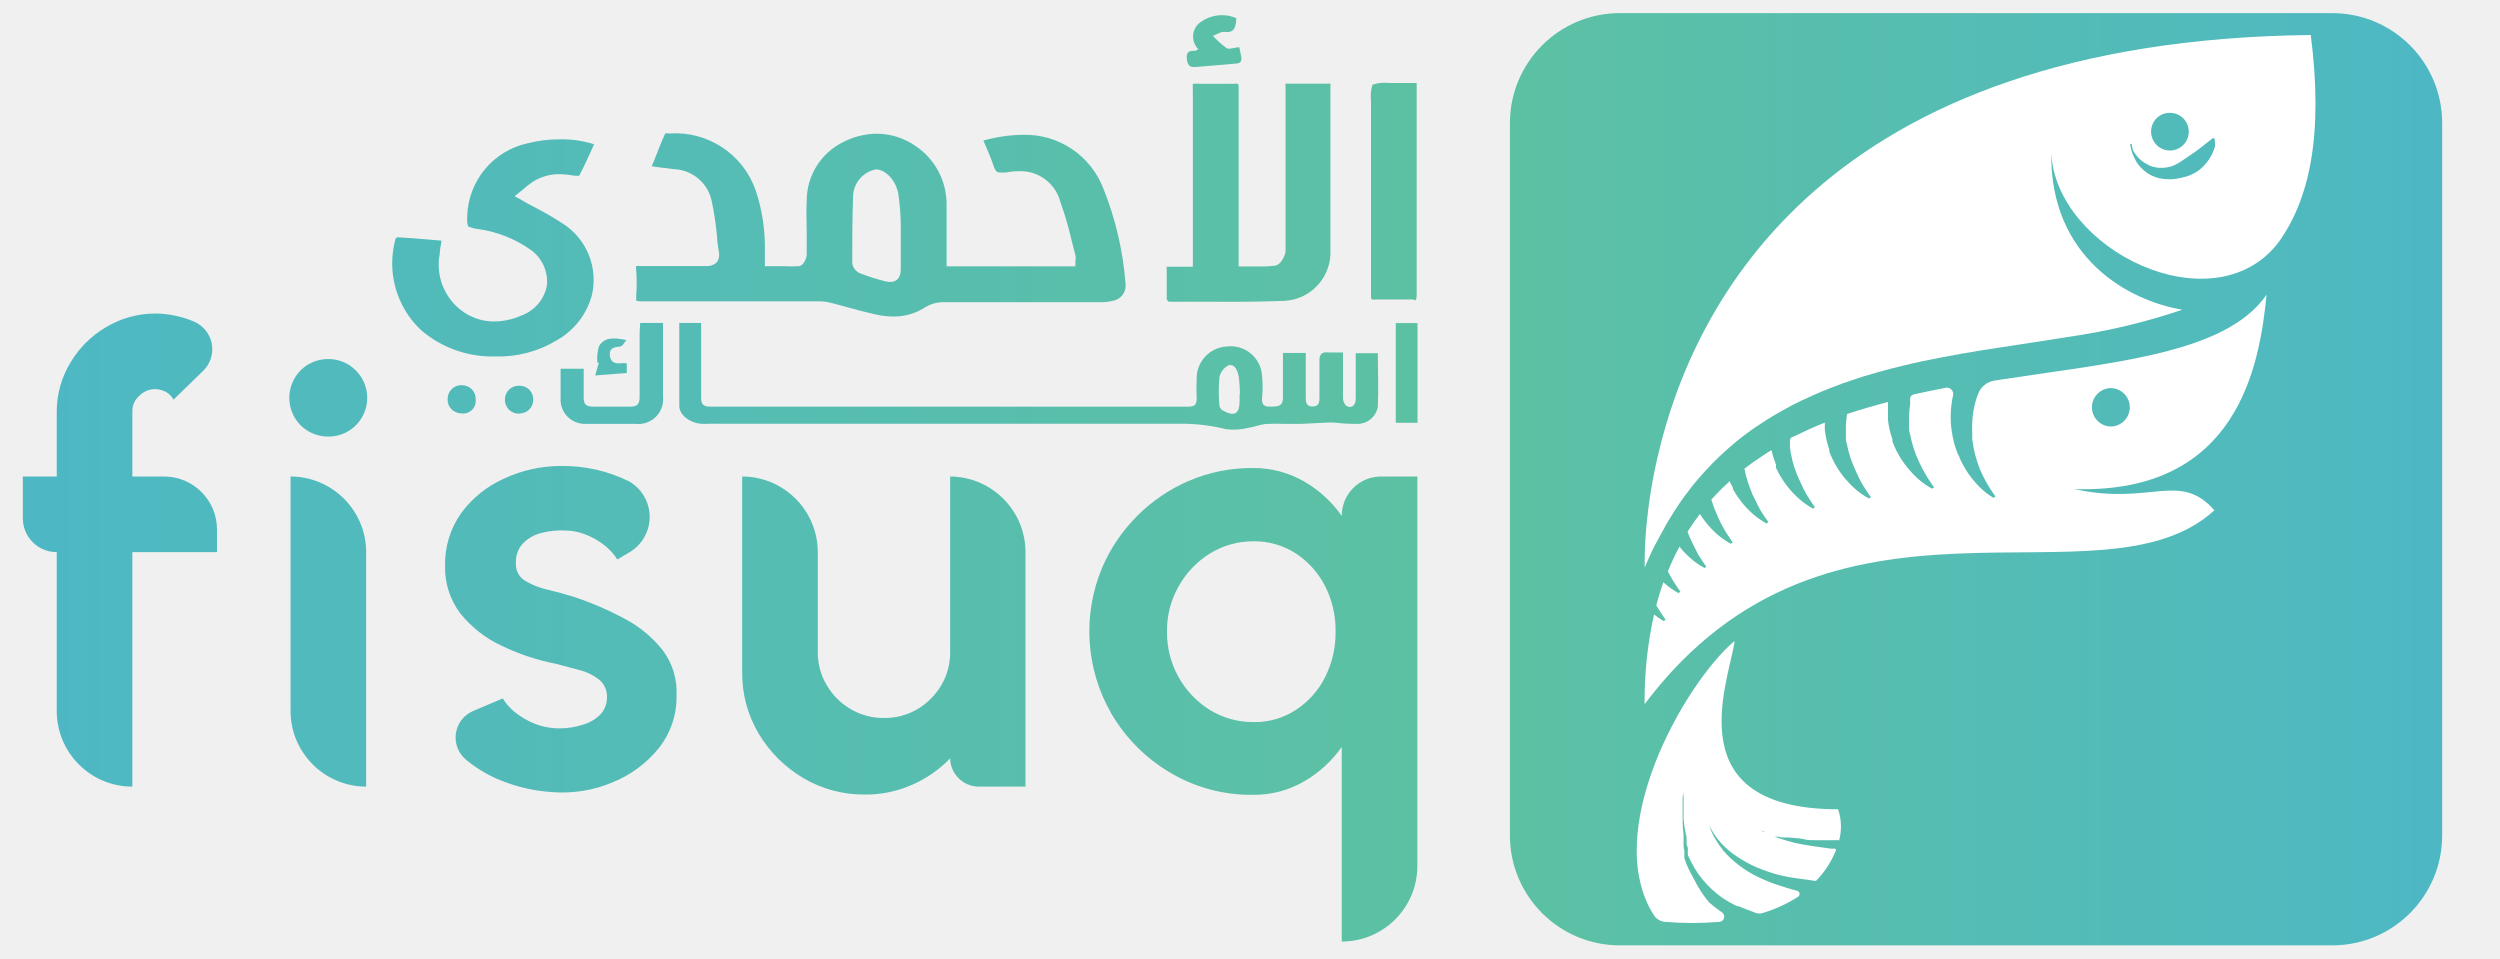
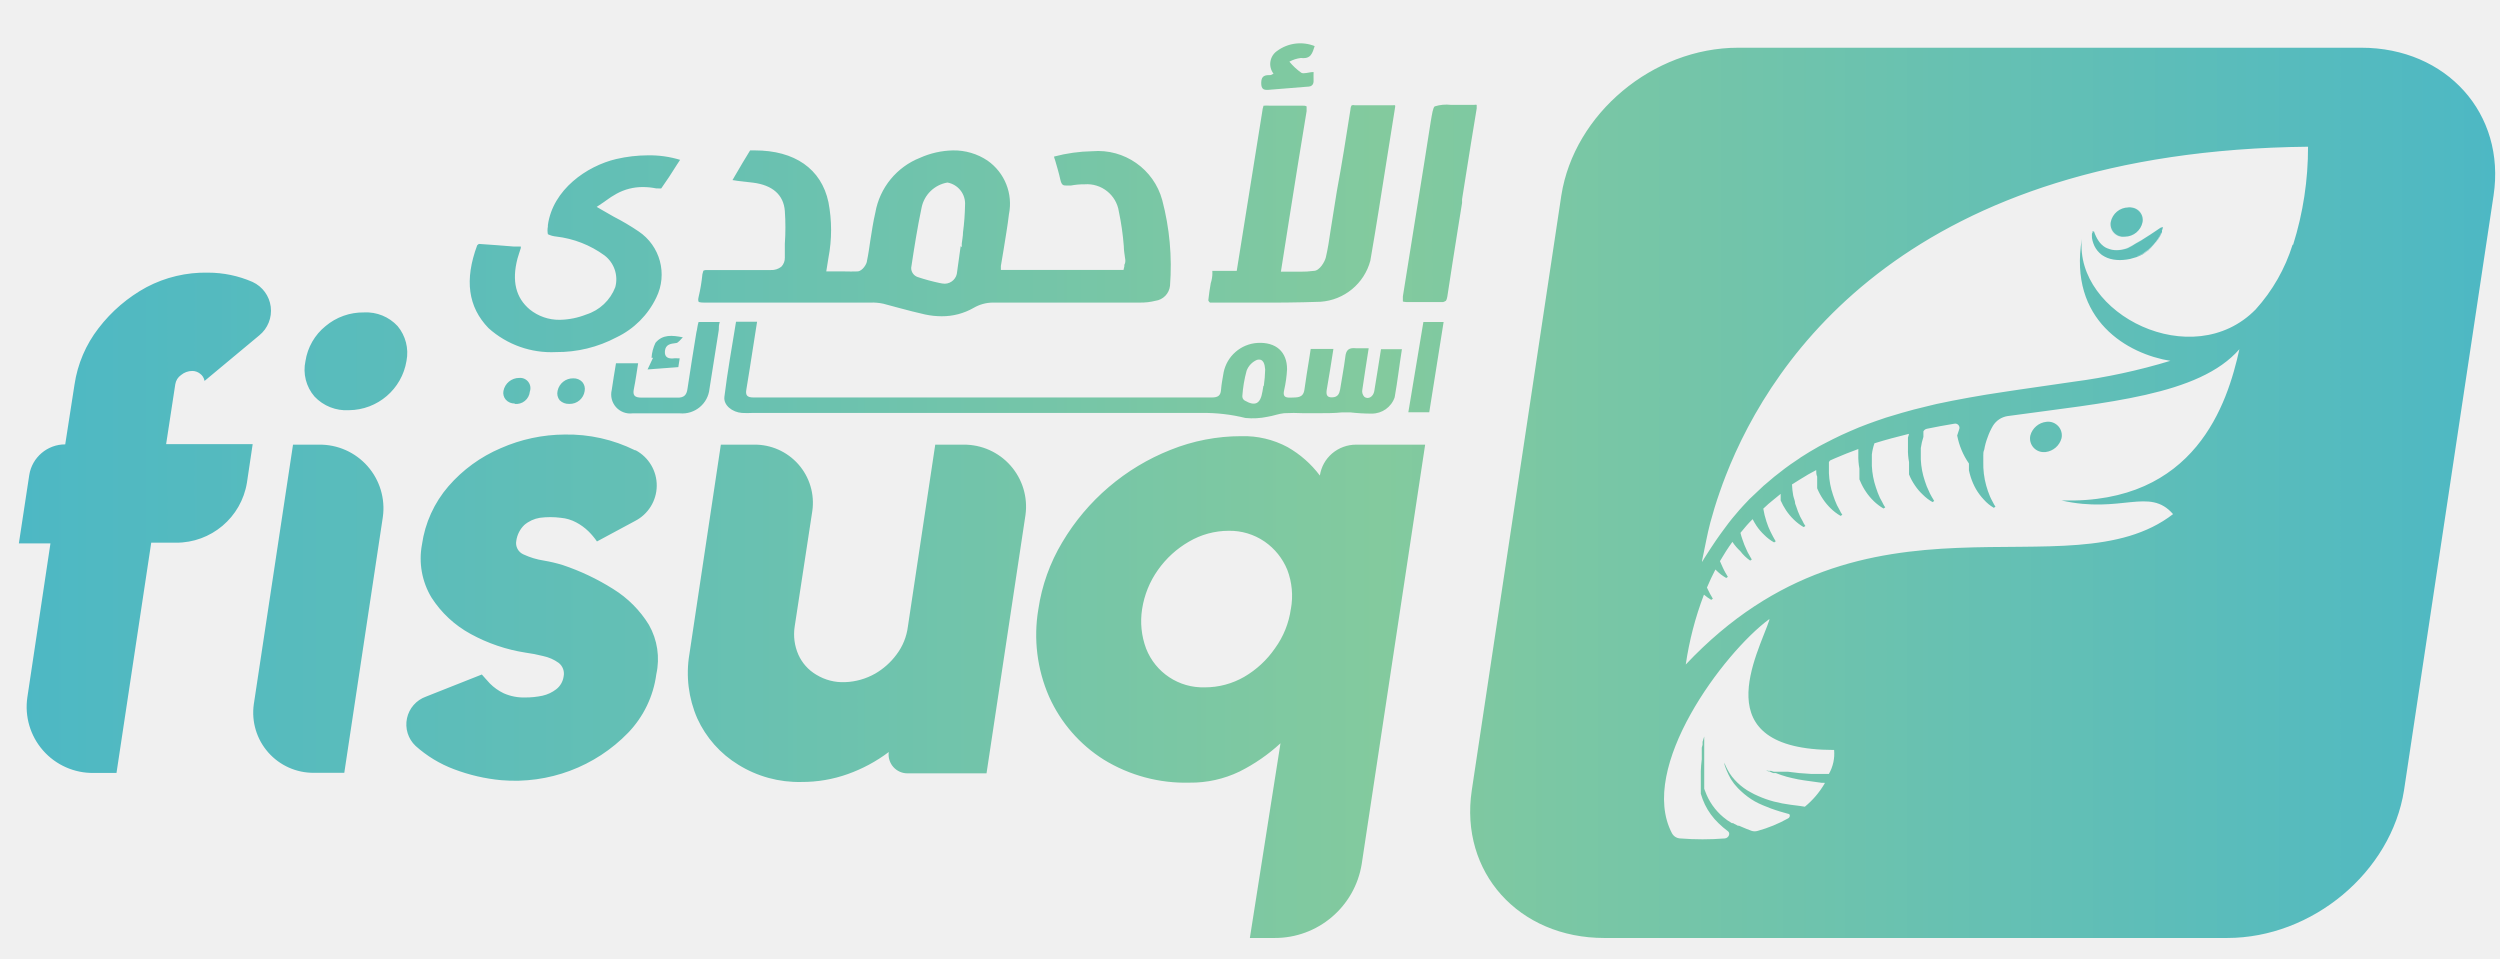
<svg xmlns="http://www.w3.org/2000/svg" id="Layer_1" data-name="Layer 1" viewBox="0 0 182.84 70.07">
  <defs>
-     <linearGradient id="linear-gradient" x1="1.67" y1="35.02" x2="103.67" y2="35.02" gradientUnits="userSpaceOnUse">
+     <linearGradient id="linear-gradient" x1="1.38" y1="35.9" x2="182.49" y2="35.9" gradientUnits="userSpaceOnUse">
      <stop offset="0" stop-color="#4db8c4" />
-       <stop offset="1" stop-color="#5cc1a3" />
-     </linearGradient>
-     <linearGradient id="linear-gradient-2" x1="110.42" y1="35.05" x2="178.61" y2="35.05" gradientTransform="translate(109.46 179.57) rotate(-90)" gradientUnits="userSpaceOnUse">
-       <stop offset="0" stop-color="#5cc1a3" />
+       <stop offset="0.24" stop-color="#63bfb5" />
+       <stop offset="0.55" stop-color="#83ca9e" />
      <stop offset="1" stop-color="#4db8c4" />
    </linearGradient>
  </defs>
-   <path d="M9.68,30.09v4.76H12a3.87,3.87,0,0,1,3.87,3.87v1.66H9.68V57.53h0A5.53,5.53,0,0,1,4.15,52V40.38h0a2.47,2.47,0,0,1-2.48-2.47V34.85H4.15V30.09a6.87,6.87,0,0,1,1-3.57,7.33,7.33,0,0,1,2.6-2.59,7,7,0,0,1,3.6-1,7.38,7.38,0,0,1,2.84.59h0a2.2,2.2,0,0,1,.68,3.59l-2.18,2.12a1.41,1.41,0,0,0-.58-.58,1.74,1.74,0,0,0-.76-.19,1.59,1.59,0,0,0-1.14.47A1.47,1.47,0,0,0,9.68,30.09Zm14.38,1.84A2.86,2.86,0,0,1,22,31.12a2.86,2.86,0,0,1,0-4.05,2.83,2.83,0,0,1,2-.81,2.79,2.79,0,0,1,2,.81,2.83,2.83,0,0,1-2,4.86Zm-2.81,2.92h0a5.54,5.54,0,0,1,5.53,5.53V57.53h0A5.54,5.54,0,0,1,21.25,52ZM40.37,57.93A12,12,0,0,1,37,57.22a9.65,9.65,0,0,1-2.91-1.65l0,0A2.11,2.11,0,0,1,34.6,52l2.17-.92a4,4,0,0,0,.88,1,5.6,5.6,0,0,0,1.46.85,4.94,4.94,0,0,0,1.87.34A5.58,5.58,0,0,0,42.63,53a2.91,2.91,0,0,0,1.27-.74A1.78,1.78,0,0,0,44.39,51a1.59,1.59,0,0,0-.58-1.3,3.85,3.85,0,0,0-1.45-.7l-1.69-.45a16.29,16.29,0,0,1-4-1.33,8.45,8.45,0,0,1-3-2.35,5.54,5.54,0,0,1-1.12-3.48,6.43,6.43,0,0,1,1.19-3.88A7.86,7.86,0,0,1,36.87,35,9.77,9.77,0,0,1,41,34.08a10.91,10.91,0,0,1,5,1.12l0,0a3,3,0,0,1,.09,5.16l-.94.56a4,4,0,0,0-.89-1,5.23,5.23,0,0,0-1.5-.85,4,4,0,0,0-1.37-.27,5.77,5.77,0,0,0-1.8.18,2.81,2.81,0,0,0-1.35.77,2,2,0,0,0-.51,1.45,1.4,1.4,0,0,0,.68,1.28,5.52,5.52,0,0,0,1.65.65c.64.15,1.25.32,1.84.5a23,23,0,0,1,3.76,1.61,8.72,8.72,0,0,1,2.82,2.33,5.08,5.08,0,0,1,1,3.31,6,6,0,0,1-1.31,3.85,8.37,8.37,0,0,1-3.4,2.5A9.42,9.42,0,0,1,40.37,57.93Zm13.91-8.79V34.85h0a5.54,5.54,0,0,1,5.53,5.53v7.3a4.63,4.63,0,0,0,.66,2.44,4.84,4.84,0,0,0,1.76,1.75,4.65,4.65,0,0,0,2.41.64,4.72,4.72,0,0,0,2.45-.64,5,5,0,0,0,1.75-1.75,4.71,4.71,0,0,0,.65-2.44V34.85h0A5.54,5.54,0,0,1,75,40.38l0,17.15H71.58a2.1,2.1,0,0,1-2.09-2.07h0A8.63,8.63,0,0,1,66.7,57.4a8.31,8.31,0,0,1-3.44.71,8.7,8.7,0,0,1-4.52-1.21,9.34,9.34,0,0,1-3.25-3.24A8.62,8.62,0,0,1,54.28,49.14ZM101,34.85a2.87,2.87,0,0,0-2.87,2.88,8.67,8.67,0,0,0-2.72-2.5,7.39,7.39,0,0,0-3.81-1,11.57,11.57,0,0,0-4.63.93,12.1,12.1,0,0,0-6.37,6.37,12.05,12.05,0,0,0,.68,10.66,12.11,12.11,0,0,0,4.32,4.33,11.55,11.55,0,0,0,6,1.61,7.29,7.29,0,0,0,3.81-1,8.67,8.67,0,0,0,2.72-2.5V68.86a5.53,5.53,0,0,0,5.53-5.53V34.85ZM96.92,49.51a6.12,6.12,0,0,1-2.13,2.4,5.44,5.44,0,0,1-3.11.9,6.05,6.05,0,0,1-3.19-.88,6.67,6.67,0,0,1-3.14-5.74,6.5,6.5,0,0,1,.85-3.31,6.67,6.67,0,0,1,2.29-2.4,6,6,0,0,1,3.19-.89,5.55,5.55,0,0,1,3.1.89,6.29,6.29,0,0,1,2.14,2.4,7.11,7.11,0,0,1,.76,3.31A7.21,7.21,0,0,1,96.92,49.51Zm3.85-23.68H99.15c0,1.16,0,2.27,0,3.38,0,.46-.36.7-.7.46a.83.83,0,0,1-.23-.6c0-1.08,0-2.16,0-3.29-.38,0-.67,0-1,0-.56-.08-.75.14-.72.7,0,.87,0,1.76,0,2.63,0,.32-.06.6-.47.62s-.53-.21-.53-.59c0-1.1,0-2.21,0-3.33H93.83v.72c0,.85,0,1.71,0,2.56,0,.69-.46.63-.92.65s-.64-.15-.61-.62a8.46,8.46,0,0,0,0-1.67,2.3,2.3,0,0,0-2.58-2.11,2.33,2.33,0,0,0-2.2,2.38,13.26,13.26,0,0,0,0,1.41c0,.48-.15.61-.62.61H51.94c-.52,0-.67-.19-.66-.67,0-1.13,0-2.26,0-3.39V23.62h-1.6c0,2.06,0,4.06,0,6.06,0,.69.79,1.24,1.54,1.31a7.48,7.48,0,0,0,.82,0q17.13,0,34.22,0a13.53,13.53,0,0,1,3.41.4,4.54,4.54,0,0,0,1.67-.11c.41-.05.8-.23,1.21-.27A14.35,14.35,0,0,1,94,31h1.17L97,30.91a4.28,4.28,0,0,1,.62,0,13,13,0,0,0,1.65.09,1.5,1.5,0,0,0,1.5-1.27C100.83,28.43,100.77,27.14,100.77,25.83Zm-10.11,3v.46c0,1-.37,1.22-1.27.71a.53.53,0,0,1-.21-.35,12.74,12.74,0,0,1,0-2.05,1.29,1.29,0,0,1,.66-.88c.49-.13.66.4.75.78a9.8,9.8,0,0,1,.09,1.33ZM46.78,24.47c0,1.52,0,3,0,4.55,0,.52-.16.73-.7.72-.9,0-1.79,0-2.69,0-.54,0-.72-.18-.7-.71,0-.69,0-1.39,0-2.06H41v2.14A1.78,1.78,0,0,0,42.9,31c1.2,0,2.39,0,3.59,0a1.81,1.81,0,0,0,2-2c0-1.58,0-3.16,0-4.73,0-.21,0-.42,0-.65H46.82C46.8,23.93,46.78,24.2,46.78,24.47Zm55.3,6.45h1.59V23.63h-1.59ZM45.46,26.56c-.47.07-.82-.06-.86-.59s.33-.58.76-.63c.16,0,.3-.3.45-.47-.84-.17-1.58-.25-2,.44a3.14,3.14,0,0,0-.12,1.21h.11l-.27.94,2.31-.18v-.71A2.66,2.66,0,0,0,45.46,26.56ZM33.79,30.24a.92.92,0,0,0,1-1,1,1,0,0,0-1-1.07h0a1,1,0,0,0-1.05,1.05.93.93,0,0,0,.27.7,1,1,0,0,0,.75.31Zm4.21,0a1,1,0,0,0,1-1,1,1,0,0,0-.28-.73,1,1,0,0,0-.74-.3,1,1,0,0,0-1.05,1A1,1,0,0,0,38,30.25ZM80.7,13.8a6.12,6.12,0,0,0-5.92-3.94,11.18,11.18,0,0,0-2.86.42l.14.32c.21.49.43,1,.6,1.51s.31.51.57.51l.32,0a5.11,5.11,0,0,1,1-.1,3,3,0,0,1,3,2.25,23.51,23.51,0,0,1,.82,2.8l.28,1.1a.94.94,0,0,1,0,.41.74.74,0,0,0,0,.12l0,.28H69.23v-.31c0-.44,0-.89,0-1.32,0-1,0-1.92,0-2.86a5.12,5.12,0,0,0-2.28-4.32,5,5,0,0,0-2.82-.89,5.42,5.42,0,0,0-2.42.59A4.77,4.77,0,0,0,59,14.71c-.05.76,0,1.52,0,2.28,0,.53,0,1.08,0,1.62,0,.25-.21.83-.59.86a10.07,10.07,0,0,1-1,0H55.94V18.39a13.18,13.18,0,0,0-.68-4.49A6.22,6.22,0,0,0,49,9.76h-.11a.75.75,0,0,0-.24,0c-.3.67-.57,1.36-.85,2.08a2.15,2.15,0,0,0-.13.32l.4.06,1.19.15a2.94,2.94,0,0,1,2.78,2.28,21.73,21.73,0,0,1,.4,2.65c0,.38.09.77.14,1.15a.9.9,0,0,1-.16.74,1,1,0,0,1-.76.27H46.79a.53.53,0,0,0-.26,0,.6.6,0,0,0,0,.3,12.54,12.54,0,0,1,0,1.84c0,.26,0,.34,0,.37s.11.07.42.07h0l7.51,0h5.24a3.66,3.66,0,0,1,1,.09c.45.11.9.24,1.35.36.65.18,1.32.36,2,.51a6.17,6.17,0,0,0,1.29.15,4.2,4.2,0,0,0,2.35-.69A2.52,2.52,0,0,1,69,22.1H80.28A4,4,0,0,0,81.39,22a1.12,1.12,0,0,0,.93-1.22A23.44,23.44,0,0,0,80.7,13.8ZM65.88,17.55V18c0,.53,0,1.08,0,1.62,0,.24,0,1-.78,1a1.69,1.69,0,0,1-.41-.06A16.21,16.21,0,0,1,62.93,20a.94.94,0,0,1-.6-.75c0-1.59,0-3.24.06-4.86a2.06,2.06,0,0,1,1.66-2h0c.74,0,1.52.86,1.66,1.85a18.92,18.92,0,0,1,.17,2.12c0,.3,0,.59,0,.89l0,.31ZM40.75,24.87a5.38,5.38,0,0,0,2.52-3.21,4.88,4.88,0,0,0-2.16-5.34,23.69,23.69,0,0,0-2.06-1.19c-.34-.17-.69-.36-1-.56l-.41-.22.36-.29a3.11,3.11,0,0,0,.28-.23,5.59,5.59,0,0,1,.71-.55,3.56,3.56,0,0,1,1.94-.54,5.88,5.88,0,0,1,1.06.11h.14a.63.63,0,0,0,.23,0c.33-.62.61-1.25.92-1.92.06-.12.11-.25.17-.38a7.78,7.78,0,0,0-2.49-.36,9.58,9.58,0,0,0-2.38.29,5.62,5.62,0,0,0-4.41,5.33v.12a1.62,1.62,0,0,0,.06.62,2,2,0,0,0,.66.19,8.82,8.82,0,0,1,3.91,1.52A2.86,2.86,0,0,1,40,20.86a2.89,2.89,0,0,1-1.88,2.22,4.89,4.89,0,0,1-2,.43,3.89,3.89,0,0,1-2.42-.84,4.2,4.2,0,0,1-1.54-4.11c0-.27.07-.55.12-.84l0-.12-.56-.05c-.92-.08-1.8-.15-2.67-.2a.43.43,0,0,0-.12.11,6.7,6.7,0,0,0,1.87,6.69,8,8,0,0,0,5.45,1.92A8.2,8.2,0,0,0,40.75,24.87ZM94,22a3.55,3.55,0,0,0,3.3-3.34c0-2.72,0-5.47,0-8.14V6.29a.38.38,0,0,0,0-.17.31.31,0,0,0-.17,0h0l-1.47,0c-.48,0-.91,0-1.31,0h-.09c-.18,0-.23,0-.24,0s0,.07,0,.32c0,2.19,0,4.41,0,6.56v2.35c0,.28,0,.55,0,.83,0,.7,0,1.42,0,2.13,0,.36-.33,1.05-.76,1.12a7.15,7.15,0,0,1-1,.06H90.59V15.27c0-2.86,0-5.83,0-8.75,0-.27,0-.36-.07-.39a.46.46,0,0,0-.26,0h-.11l-.76,0-.8,0h-.83a2.34,2.34,0,0,0-.52,0,3.34,3.34,0,0,0,0,.51V19.51H86l-.53,0h-.14a.59.59,0,0,0,0,.17c0,.27,0,.54,0,.82,0,.46,0,.93,0,1.39a.63.63,0,0,0,.15.18h3.66C90.5,22.08,92.24,22.07,94,22Zm9.55-.07s.06-.09.06-.34c0-1.86,0-3.75,0-5.58,0-.66,0-1.32,0-2v-2c0-1.85,0-3.77,0-5.66,0-.23,0-.28,0-.28s-.07,0-.19,0h-1.81a2.92,2.92,0,0,0-1.23.12,2.9,2.9,0,0,0-.11,1.21v3.1c0,3.6,0,7.33,0,11,0,.28,0,.37.07.4a.5.5,0,0,0,.27,0h.09c.41,0,.84,0,1.25,0s.9,0,1.34,0h.08C103.48,22,103.53,21.94,103.54,21.93ZM87.64,1.75a1.31,1.31,0,0,0,0,1.85,1.52,1.52,0,0,1-.2.11c-.37,0-.71,0-.64.61s.34.61.78.57l2.8-.24c.34,0,.46-.19.4-.5s-.09-.44-.14-.69c-.36,0-.72.18-.93.06a6.34,6.34,0,0,1-1-.9c.28-.1.58-.32.85-.29.78.1.81-.4.86-1A2.65,2.65,0,0,0,87.64,1.75Z" fill="url(#linear-gradient)" />
-   <rect x="110.42" y="0.96" width="68.18" height="68.18" rx="8.04" transform="translate(179.57 -109.46) rotate(90)" fill="url(#linear-gradient-2)" />
-   <path d="M169,2.56c-35.57.4-45.2,19.62-47.78,30.9-.12.53-.22,1-.32,1.52-.19,1.05-.33,2-.42,2.85-.14,1.22-.18,2.18-.19,2.82s0,.85,0,.85l.21-.49c.22-.5.45-1,.7-1.44s.46-.87.7-1.28h0c.32-.55.66-1.08,1-1.58.2-.29.41-.57.62-.84l.14-.19c.36-.46.74-.89,1.12-1.31l.12-.12c.22-.25.46-.48.69-.71l.34-.32c.31-.29.62-.56.94-.83s.47-.39.72-.57h0l.12-.09c.47-.36,1-.7,1.46-1l.29-.18c.29-.18.59-.35.89-.52h0q.71-.41,1.44-.75h0c.48-.23,1-.45,1.47-.66h0l.71-.28h0l.85-.32,1.37-.46h0c.69-.21,1.38-.41,2.08-.59h0l.88-.22c.94-.23,1.89-.43,2.84-.61s2-.37,3-.53l1.37-.21c1.64-.26,3.26-.49,4.84-.75h0a46.75,46.75,0,0,0,8.41-2c-3.86-.63-9.69-3.74-9.59-11.47.34,7.09,11.76,12.67,16.55,6.64h0C168.91,14.65,169.94,9.9,169,2.56Zm-10.3,5.69a1.38,1.38,0,1,1-1.38,1.37A1.37,1.37,0,0,1,158.68,8.25ZM162,10.42l0,.14,0,.14a3.39,3.39,0,0,1-.2.53,3.46,3.46,0,0,1-.66.94,2.82,2.82,0,0,1-.46.38,4.25,4.25,0,0,1-.52.27,4.11,4.11,0,0,1-.57.17,5.59,5.59,0,0,1-.59.11,3.85,3.85,0,0,1-.59,0,3.11,3.11,0,0,1-.6-.09,3.71,3.71,0,0,1-.55-.22,2.77,2.77,0,0,1-.48-.34,2.47,2.47,0,0,1-.68-.9,3.07,3.07,0,0,1-.2-.5,3.33,3.33,0,0,1-.11-.53l.11,0A4,4,0,0,0,156,11a2.71,2.71,0,0,0,.28.41A2.32,2.32,0,0,0,157,12a1.65,1.65,0,0,0,.41.18,3.29,3.29,0,0,0,.43.09h.44a3.11,3.11,0,0,0,.44-.08,2.05,2.05,0,0,0,.41-.16,3.64,3.64,0,0,0,.39-.23l.37-.25.37-.25c.26-.17.51-.36.77-.56l.2-.16.2-.16.21-.16.22-.17.1.05A2.64,2.64,0,0,1,162,10.42Z" fill="#fff" />
-   <path d="M151.72,35.77c12,.36,13.54-9.11,14.05-14.22-3,4.35-11.22,4.94-19.89,6.28a1.54,1.54,0,0,0-1.19.93h0a5.82,5.82,0,0,0-.32,1.08,6.32,6.32,0,0,0-.13,1.14,5.42,5.42,0,0,0,0,.57.66.66,0,0,0,0,.14v.15a2.64,2.64,0,0,0,0,.28,9,9,0,0,0,.57,2.22,9.93,9.93,0,0,0,.5,1l.15.25.15.24.16.24.17.24-.14.1a4.94,4.94,0,0,1-1-.77,7.13,7.13,0,0,1-.84-1,7.94,7.94,0,0,1-.64-1.14c0-.11-.09-.21-.14-.31s-.07-.21-.11-.31-.07-.22-.11-.32-.06-.22-.08-.33a7.09,7.09,0,0,1-.14-2.76,3.33,3.33,0,0,1,.1-.55.46.46,0,0,0-.53-.56c-.78.15-1.56.31-2.33.48a.37.37,0,0,0-.28.25h0l0,.13,0,.13,0,.13,0,.13a6.15,6.15,0,0,0-.08,1.06,2.17,2.17,0,0,1,0,.26l0,.27c0,.18,0,.35.07.53a8.45,8.45,0,0,0,.66,2.05,9.6,9.6,0,0,0,.5.95c.09.16.19.31.29.46l.15.23.16.22-.14.1a5.51,5.51,0,0,1-1-.69,7.7,7.7,0,0,1-.83-.88,6.41,6.41,0,0,1-.67-1l-.08-.14a.61.61,0,0,0-.07-.14l-.06-.14a1,1,0,0,1-.07-.15l-.06-.15-.06-.14a.88.88,0,0,0,0-.15l-.05-.16a6.46,6.46,0,0,1-.28-1.28V30.6c0-.05,0-.11,0-.16s0-.23,0-.35v-.34l0-.35h0c-1,.26-2,.55-3,.88a.13.13,0,0,1,0,.06,6.23,6.23,0,0,0-.08,1.06,2.44,2.44,0,0,1,0,.27l0,.26c0,.18,0,.36.07.53a8.32,8.32,0,0,0,.66,2,8.74,8.74,0,0,0,.5,1c.09.15.19.3.29.45l.15.23.16.22-.14.1a5.51,5.51,0,0,1-1-.69,7.61,7.61,0,0,1-.83-.87,7,7,0,0,1-.67-1l-.08-.14s0-.09-.07-.14l-.06-.14a1,1,0,0,1-.07-.15l-.06-.14-.06-.15a.88.88,0,0,0,0-.15l-.05-.15a6.72,6.72,0,0,1-.28-1.29v-.16c0-.06,0-.11,0-.17a1.48,1.48,0,0,0,0-.21c-.69.27-1.36.57-2,.89L131,32l-.09.14h0a2.26,2.26,0,0,1,0,.26l0,.26a4.51,4.51,0,0,0,.07.53,7.8,7.8,0,0,0,.66,2,8.74,8.74,0,0,0,.5,1l.29.46.15.22.16.22-.14.11a5.56,5.56,0,0,1-1-.7,6.86,6.86,0,0,1-.83-.87,6.5,6.5,0,0,1-.67-1l-.08-.14s0-.09-.07-.14l-.06-.14,0,0,0-.09,0-.13v0l-.06-.15c0-.05,0-.1-.05-.15l-.05-.15a6.29,6.29,0,0,1-.17-.62c-.22.13-.43.27-.64.41l-.74.5-.6.45v0a7.32,7.32,0,0,0,.26,1c.08.26.18.5.28.75,0,.08.07.17.11.25.15.33.32.65.5,1l.29.46c.05.07.1.15.16.22l.15.22-.13.11a6.14,6.14,0,0,1-1-.7,6.83,6.83,0,0,1-.83-.87,8.56,8.56,0,0,1-.63-.94l0-.09-.07-.14a.61.61,0,0,1-.07-.14l-.07-.14a1,1,0,0,0,0-.1l-.54.5c-.28.28-.56.57-.83.87a10.53,10.53,0,0,0,.46,1.22,9.7,9.7,0,0,0,.51,1c.09.16.19.31.29.46l.15.23.15.22-.13.1a5.51,5.51,0,0,1-1-.69,6.91,6.91,0,0,1-.83-.88,6.76,6.76,0,0,1-.44-.61c-.31.41-.61.85-.9,1.3.08.22.17.44.27.65s.32.64.5,1l.29.45.16.23.15.22-.13.1a5.51,5.51,0,0,1-1-.69,6.83,6.83,0,0,1-.83-.87l0,0a17.78,17.78,0,0,0-.85,1.81h0l.32.58.29.46.15.22.16.22-.14.11a5.56,5.56,0,0,1-1-.7l-.11-.1c-.19.54-.36,1.1-.52,1.69l.09.14c.09.16.19.31.29.46l.15.23.16.22-.14.1a4.91,4.91,0,0,1-.71-.48,29,29,0,0,0-.69,6.56c13.59-18.06,33.37-6.57,41.67-14.18C159.41,34.43,157.28,37,151.72,35.77Zm2.5-7.38a1.41,1.41,0,0,1,1.54,1.55,1.42,1.42,0,0,1-1.25,1.25A1.41,1.41,0,0,1,153,29.65,1.42,1.42,0,0,1,154.22,28.39Z" fill="#fff" />
-   <path d="M134.51,61.45h-1.62c-.35,0-.7,0-1-.08s-.7-.07-1.05-.12l-.26,0-.26,0-.26-.06-.13,0-.12,0a.5.5,0,0,1-.13,0l-.13,0-.26-.07-.12,0L129,60.8l-.22-.07s0,0,0,0h0a0,0,0,0,0,0,0l.21.11.12.06.12.06.25.1.12.06.13.05c.34.13.68.23,1,.33l.52.14.53.11.54.09.53.08,1.08.15.27,0h0a.09.09,0,0,1,.07.12,6.77,6.77,0,0,1-1.46,2.24h0l-.5-.07-.79-.11a11.92,11.92,0,0,1-1.56-.3,11.25,11.25,0,0,1-1.51-.53,6.67,6.67,0,0,1-.71-.35,6.82,6.82,0,0,1-.68-.41,6.27,6.27,0,0,1-1.19-1,6,6,0,0,1-.49-.64,6.48,6.48,0,0,1-.39-.67,0,0,0,0,0,0,0h0a0,0,0,0,0,0,0,6.81,6.81,0,0,0,.31.74,7.45,7.45,0,0,0,.43.71l.13.17.13.17c0,.06.09.11.13.16l.14.16a5.67,5.67,0,0,0,.62.58,7.84,7.84,0,0,0,1.4.95c.25.13.5.25.76.36a7.61,7.61,0,0,0,.79.31l.8.26c.27.09.54.16.81.23h0a.24.24,0,0,1,.07.43,10.13,10.13,0,0,1-2.58,1.19.81.81,0,0,1-.51,0h0c-.33-.12-.65-.24-1-.38l-.24-.11-.12,0-.12-.06-.23-.11a1.05,1.05,0,0,1-.11-.07l-.12-.06a6.17,6.17,0,0,1-.86-.58,7.06,7.06,0,0,1-1.43-1.51,7.33,7.33,0,0,1-.53-.9l-.12-.24a2.44,2.44,0,0,0-.1-.24l0-.12,0-.13,0-.12,0-.07,0-.06-.09-.25,0-.13,0-.13,0-.13a.61.61,0,0,1,0-.13l-.06-.26a9.51,9.51,0,0,1-.16-1.07V59.8s0-.09,0-.14v-.4a.66.66,0,0,0,0-.14v-.27a2.43,2.43,0,0,1,0-.27v-.27c0-.1,0-.19,0-.28v-.24a0,0,0,0,0,0,0h0s0,0,0,0,0,.34-.07.51l0,.28a2.48,2.48,0,0,0,0,.27l0,.28c0,.05,0,.09,0,.14V60a10.34,10.34,0,0,0,.07,1.11l0,.28s0,.09,0,.14l0,.14,0,.14,0,.13.06.28,0,.07,0,.06,0,.14,0,.14,0,.13.09.27.1.26a9.85,9.85,0,0,0,.51,1A8,8,0,0,0,125,66a9.45,9.45,0,0,0,.94.73.38.38,0,0,1-.17.69,23.77,23.77,0,0,1-4,0A1.1,1.1,0,0,1,121,67c-4-6.15,2.2-17,5.81-20.08,0,0,.06,0,.06,0-.54,3.21-4.2,12.25,7.56,12.27l0,0A3.89,3.89,0,0,1,134.51,61.45Z" fill="#fff" />
+   <path d="M102.53,25.54H101c-.17,1.05-.32,2.06-.49,3.06-.07.42-.45.64-.73.42a.6.6,0,0,1-.14-.55c.14-1,.3-1.95.46-3-.36,0-.65,0-.92,0-.54-.06-.74.13-.79.64-.1.8-.26,1.59-.38,2.38-.06.29-.15.55-.56.57s-.47-.19-.42-.54c.18-1,.33-2,.49-3H95.86l-.1.65c-.13.78-.25,1.55-.36,2.33-.09.62-.53.56-1,.58s-.58-.13-.48-.56A8.78,8.78,0,0,0,94.13,27c0-1.26-.8-2-2.17-1.92a2.7,2.7,0,0,0-2.47,2.16c-.07.43-.16.86-.19,1.28s-.23.55-.68.55H55.12c-.51,0-.61-.18-.53-.61.17-1,.32-2,.49-3.08l.29-1.85H53.83c-.3,1.86-.63,3.67-.85,5.49-.08.62.58,1.13,1.28,1.18a7,7,0,0,0,.79,0q16.42,0,32.83,0a12.65,12.65,0,0,1,3.21.37,5.31,5.31,0,0,0,1.62-.09c.4-.06.8-.22,1.2-.26a13.27,13.27,0,0,1,1.41,0h1.12c.57,0,1.15,0,1.71-.06.2,0,.4,0,.6,0a13.77,13.77,0,0,0,1.57.09A1.76,1.76,0,0,0,102,29.06C102.21,27.89,102.34,26.73,102.53,25.54ZM92.4,28.22l-.07.42c-.15.91-.54,1.1-1.32.64a.36.36,0,0,1-.15-.32,9.43,9.43,0,0,1,.31-1.84,1.39,1.39,0,0,1,.76-.8c.49-.13.57.35.6.7a9.87,9.87,0,0,1-.1,1.2ZM50.93,24.31c-.22,1.37-.45,2.75-.65,4.12-.06.47-.26.67-.77.65q-1.29,0-2.58,0c-.52,0-.67-.16-.57-.64.13-.63.21-1.26.31-1.87H45.05c-.11.68-.22,1.31-.31,1.95a1.39,1.39,0,0,0,1.53,1.71h3.44a2,2,0,0,0,2.18-1.8c.23-1.44.46-2.87.68-4.3,0-.19,0-.37.07-.58H51.09C51,23.82,51,24.07,50.93,24.31ZM103,30.15h1.53l1.05-6.6H104.1ZM49.36,26.2c-.46.07-.78-.05-.73-.53s.4-.53.81-.58c.16,0,.34-.27.5-.42-.77-.15-1.47-.23-2,.4a3,3,0,0,0-.29,1.1h.11l-.4.85,2.25-.17.1-.64ZM37.64,29.54a1,1,0,0,0,1.11-.9.75.75,0,0,0-.77-1h0a1.17,1.17,0,0,0-1.16.95.76.76,0,0,0,.17.64.84.84,0,0,0,.66.28Zm4,0a1.1,1.1,0,0,0,1.12-.94.79.79,0,0,0-.17-.66.86.86,0,0,0-.66-.27,1.15,1.15,0,0,0-1.15.91.8.8,0,0,0,.15.69.93.93,0,0,0,.7.27ZM85,14.63a4.87,4.87,0,0,0-5.11-3.57,11.76,11.76,0,0,0-2.8.39c0,.09.06.19.08.28.13.45.27.91.37,1.37s.22.47.47.47l.31,0a4.93,4.93,0,0,1,1-.09,2.35,2.35,0,0,1,2.51,2A19.54,19.54,0,0,1,82.19,18c0,.33.07.68.11,1a.63.63,0,0,1-.07.37,1,1,0,0,0,0,.11l-.06.26H73.2l0-.29c.06-.39.13-.79.2-1.19.14-.9.29-1.73.39-2.59a3.85,3.85,0,0,0-1.56-3.92A4.41,4.41,0,0,0,69.69,11a6.2,6.2,0,0,0-2.4.54,5.29,5.29,0,0,0-3.27,4c-.16.68-.26,1.38-.37,2.06-.07.48-.14,1-.24,1.46,0,.23-.33.77-.69.79s-.59,0-1,0H60.43l.16-1a10.79,10.79,0,0,0,0-4.06C60.07,12.34,58.11,11,55.21,11H55.1a1.5,1.5,0,0,0-.24,0c-.38.61-.74,1.23-1.12,1.88-.05.1-.12.2-.17.29l.39.06,1.12.13c1.42.18,2.23.89,2.32,2.07a17.48,17.48,0,0,1,0,2.4c0,.35,0,.7,0,1a.92.92,0,0,1-.26.68,1.16,1.16,0,0,1-.77.24H53.3l-1.61,0h0a.42.42,0,0,0-.25.05s0,0-.07.26a12.12,12.12,0,0,1-.28,1.67c-.06.23,0,.31,0,.33s.09.07.38.07h0l7.2,0h5a3.7,3.7,0,0,1,.92.08l1.23.33c.6.16,1.21.32,1.84.46a5.8,5.8,0,0,0,1.21.13,4.64,4.64,0,0,0,2.35-.62,2.82,2.82,0,0,1,1.35-.38H83.4A4.35,4.35,0,0,0,84.5,22a1.24,1.24,0,0,0,1.07-1.1A18.85,18.85,0,0,0,85,14.63ZM70.26,18,70,19.87a.92.92,0,0,1-.89.88,1.89,1.89,0,0,1-.38-.05,14.65,14.65,0,0,1-1.62-.44.7.7,0,0,1-.47-.67c.22-1.45.45-2.93.76-4.4a2.33,2.33,0,0,1,1.89-1.84h0A1.57,1.57,0,0,1,70.58,15,17.91,17.91,0,0,1,70.43,17c0,.27-.06.53-.09.81l0,.27ZM45.09,24.67A6.16,6.16,0,0,0,48,21.76a3.8,3.8,0,0,0-1.3-4.84,17.28,17.28,0,0,0-1.81-1.07L44,15.34l-.36-.21.39-.26c.1-.06.2-.14.3-.21a6.58,6.58,0,0,1,.76-.49A3.94,3.94,0,0,1,47,13.68a5.06,5.06,0,0,1,1,.1h.13a1.07,1.07,0,0,0,.23,0c.4-.56.77-1.13,1.15-1.74l.23-.35a7.63,7.63,0,0,0-2.34-.33,10.46,10.46,0,0,0-2.33.27c-2.16.51-4.64,2.24-5,4.83l0,.11a1.42,1.42,0,0,0,0,.56,1.76,1.76,0,0,0,.61.17,7.44,7.44,0,0,1,3.53,1.38A2.2,2.2,0,0,1,45,21a3.35,3.35,0,0,1-2.12,2,5.53,5.53,0,0,1-1.94.39,3.42,3.42,0,0,1-2.2-.76c-1-.84-1.33-2.06-.89-3.73.07-.25.16-.5.24-.76l0-.11-.52,0c-.88-.07-1.71-.14-2.54-.19a.45.45,0,0,0-.13.1c-.94,2.53-.67,4.51.83,6.06a6.87,6.87,0,0,0,4.94,1.75A9.26,9.26,0,0,0,45.09,24.67Zm51.49-2.6a4.06,4.06,0,0,0,3.64-3c.43-2.46.82-5,1.2-7.38.2-1.27.4-2.55.61-3.83a.3.3,0,0,0,0-.16.35.35,0,0,0-.16,0h0l-1.42,0c-.46,0-.87,0-1.25,0H99.1a.47.47,0,0,0-.24,0,.54.54,0,0,0-.09.29c-.31,2-.63,4-1,6-.11.71-.23,1.42-.34,2.13l-.12.75c-.09.64-.19,1.29-.34,1.94-.07.32-.46,1-.88,1a6.9,6.9,0,0,1-1,.06H93.68s.47-3,.6-3.81c.41-2.6.84-5.28,1.28-7.93,0-.25,0-.33,0-.35a.4.4,0,0,0-.24-.05H95.2c-.22,0-.46,0-.73,0H92.91a3.27,3.27,0,0,0-.5,0,2.15,2.15,0,0,0-.1.47L90.45,19.81H88.67a.37.37,0,0,0,0,.15q0,.38-.12.75c-.07.41-.14.84-.18,1.26a.38.38,0,0,0,.12.16H92C93.22,22.14,94.89,22.13,96.58,22.07Zm9.16-.06s.07-.08.11-.31c.25-1.69.53-3.4.79-5.06.1-.6.2-1.2.29-1.8l0-.27.24-1.51c.27-1.68.54-3.42.83-5.13,0-.21,0-.25,0-.26a.33.33,0,0,0-.18,0h-.06l-.63,0h-1a2.89,2.89,0,0,0-1.2.11c-.13.1-.19.52-.29,1.1l-.44,2.8c-.52,3.27-1.06,6.65-1.6,10,0,.26,0,.34,0,.36s.12.05.25.05H103c.4,0,.8,0,1.2,0s.86,0,1.28,0h.07C105.68,22.05,105.73,22,105.74,22ZM93.41,3.72a1.16,1.16,0,0,0-.27,1.67,1.19,1.19,0,0,1-.2.1c-.36,0-.69,0-.7.55s.23.56.66.52l2.72-.22c.33,0,.46-.17.45-.45s0-.4,0-.62c-.35,0-.71.16-.9.05a4.45,4.45,0,0,1-.87-.81,2.32,2.32,0,0,1,.85-.27c.74.09.83-.36,1-.87A2.85,2.85,0,0,0,93.41,3.72Zm57.36,28.34a1.38,1.38,0,0,1-1.16,1,1,1,0,0,1-1.08-1.21,1.37,1.37,0,0,1,1.17-1A1,1,0,0,1,150.77,32.06Zm5.89-15.82a1.33,1.33,0,0,1-1.29,1.07.92.92,0,0,1-1-1.07,1.33,1.33,0,0,1,1.29-1.07A.92.92,0,0,1,156.66,16.24Zm1.52.4a.9.9,0,0,1-.06.22l0,.11-.05.11a2.32,2.32,0,0,1-.22.41,3.79,3.79,0,0,1-.65.74l-.41.29a4.69,4.69,0,0,1-.46.21l-.49.14a4.13,4.13,0,0,1-.49.07,2.68,2.68,0,0,1-.49,0,2.43,2.43,0,0,1-.47-.08,1.94,1.94,0,0,1-.42-.17,1.38,1.38,0,0,1-.36-.26,1.76,1.76,0,0,1-.45-.7,1.86,1.86,0,0,1-.1-.39,2.83,2.83,0,0,1,0-.41l.09,0a2.13,2.13,0,0,0,.14.35,2,2,0,0,0,.18.32,1.56,1.56,0,0,0,.5.49,1.79,1.79,0,0,0,.32.13,1.28,1.28,0,0,0,.34.07,2.16,2.16,0,0,0,.36,0,2.25,2.25,0,0,0,.36-.06,1.9,1.9,0,0,0,.36-.12l.34-.18.33-.2.34-.19.69-.44.36-.24.19-.13.2-.13Zm0,0a.9.9,0,0,1-.06.22l0,.11-.05.11a2.32,2.32,0,0,1-.22.41,3.79,3.79,0,0,1-.65.74l-.41.29a4.69,4.69,0,0,1-.46.21l-.49.14a4.13,4.13,0,0,1-.49.07,2.68,2.68,0,0,1-.49,0,2.43,2.43,0,0,1-.47-.08,1.94,1.94,0,0,1-.42-.17,1.38,1.38,0,0,1-.36-.26,1.76,1.76,0,0,1-.45-.7,1.86,1.86,0,0,1-.1-.39,2.83,2.83,0,0,1,0-.41l.09,0a2.13,2.13,0,0,0,.14.35,2,2,0,0,0,.18.32,1.56,1.56,0,0,0,.5.49,1.79,1.79,0,0,0,.32.13,1.28,1.28,0,0,0,.34.07,2.16,2.16,0,0,0,.36,0,2.25,2.25,0,0,0,.36-.06,1.9,1.9,0,0,0,.36-.12l.34-.18.33-.2.34-.19.69-.44.36-.24.19-.13.2-.13Zm-1.52-.4a1.33,1.33,0,0,1-1.29,1.07.92.92,0,0,1-1-1.07,1.33,1.33,0,0,1,1.29-1.07A.92.92,0,0,1,156.66,16.24Zm-5.89,15.82a1.38,1.38,0,0,1-1.16,1,1,1,0,0,1-1.08-1.21,1.37,1.37,0,0,1,1.17-1A1,1,0,0,1,150.77,32.06Zm4.93-16.89a1.33,1.33,0,0,0-1.29,1.07.92.92,0,0,0,1,1.07,1.33,1.33,0,0,0,1.29-1.07A.92.92,0,0,0,155.7,15.17Zm2.4,1.43-.2.13-.19.13-.36.24-.69.44-.34.19-.33.2-.34.18a1.9,1.9,0,0,1-.36.12,2.25,2.25,0,0,1-.36.06,2.16,2.16,0,0,1-.36,0,1.28,1.28,0,0,1-.34-.07,1.79,1.79,0,0,1-.32-.13,1.56,1.56,0,0,1-.5-.49,2,2,0,0,1-.18-.32,2.13,2.13,0,0,1-.14-.35L153,17a2.83,2.83,0,0,0,0,.41,1.86,1.86,0,0,0,.1.39,1.76,1.76,0,0,0,.45.7,1.38,1.38,0,0,0,.36.26,1.94,1.94,0,0,0,.42.17,2.43,2.43,0,0,0,.47.08,2.68,2.68,0,0,0,.49,0,4.13,4.13,0,0,0,.49-.07l.49-.14a4.69,4.69,0,0,0,.46-.21l.41-.29a3.79,3.79,0,0,0,.65-.74,2.32,2.32,0,0,0,.22-.41l.05-.11,0-.11a.9.9,0,0,0,.06-.22Zm0,0-.2.13-.19.13-.36.24-.69.44-.34.19-.33.2-.34.18a1.9,1.9,0,0,1-.36.12,2.25,2.25,0,0,1-.36.06,2.16,2.16,0,0,1-.36,0,1.28,1.28,0,0,1-.34-.07,1.79,1.79,0,0,1-.32-.13,1.56,1.56,0,0,1-.5-.49,2,2,0,0,1-.18-.32,2.13,2.13,0,0,1-.14-.35L153,17a2.83,2.83,0,0,0,0,.41,1.86,1.86,0,0,0,.1.39,1.76,1.76,0,0,0,.45.7,1.38,1.38,0,0,0,.36.26,1.94,1.94,0,0,0,.42.17,2.43,2.43,0,0,0,.47.08,2.68,2.68,0,0,0,.49,0,4.13,4.13,0,0,0,.49-.07l.49-.14a4.69,4.69,0,0,0,.46-.21l.41-.29a3.79,3.79,0,0,0,.65-.74,2.32,2.32,0,0,0,.22-.41l.05-.11,0-.11a.9.9,0,0,0,.06-.22Zm-2.73.71a1.33,1.33,0,0,0,1.29-1.07.92.92,0,0,0-1-1.07,1.33,1.33,0,0,0-1.29,1.07A.92.92,0,0,0,155.37,17.31ZM172.69,3.49H127.13c-6.25,0-12,4.83-12.94,10.8L107.64,57.8c-.9,6,3.44,10.8,9.69,10.8h45.55c6.25,0,12-4.83,12.94-10.8l6.55-43.51C183.27,8.32,178.94,3.49,172.69,3.49ZM133.76,56.6h-1.32l-.85-.06-.84-.1-.21,0-.21,0-.2,0-.1,0-.1,0-.11,0-.1,0-.19-.06-.1,0-.1,0-.17-.06s0,0,0,0,0,0,0,0l0,0,.15.09.09,0,.1.05.18.08.1,0,.1,0a7.52,7.52,0,0,0,.8.27l.41.1.42.09.42.07.43.06.86.12.21,0h0s.06,0,0,.08A6.29,6.29,0,0,1,132,59h0l-.39-.06-.63-.08a9.87,9.87,0,0,1-1.25-.24,7.59,7.59,0,0,1-1.16-.41,4.53,4.53,0,0,1-.54-.27,3.36,3.36,0,0,1-.51-.32,4.4,4.4,0,0,1-.85-.82,3.27,3.27,0,0,1-.32-.5,4.12,4.12,0,0,1-.24-.52s0,0,0,0h0s0,0,0,0c0,.19.1.38.17.57a5.77,5.77,0,0,0,.27.56l.08.13.09.13.09.13.1.12a3.64,3.64,0,0,0,.43.45,5.38,5.38,0,0,0,1,.74,6.19,6.19,0,0,0,.58.28q.3.13.6.24c.21.08.42.14.63.21l.63.18h0c.16,0,.16.24,0,.33a10.06,10.06,0,0,1-2.24.92.75.75,0,0,1-.42,0c-.26-.1-.51-.19-.75-.3l-.18-.08-.09,0-.09-.05-.18-.09-.08-.05-.09,0a4.09,4.09,0,0,1-.64-.45,4.42,4.42,0,0,1-1.31-1.88l-.07-.18c0-.06,0-.13,0-.19l0-.1,0-.09,0-.1,0,0v-.05l0-.2s0-.06,0-.1v-.2a.31.31,0,0,1,0-.1l0-.2c0-.27,0-.55,0-.83v-.11a.34.34,0,0,1,0-.1v-.32s0-.07,0-.1l0-.21,0-.22,0-.21a1.55,1.55,0,0,1,0-.21l0-.19s0,0,0,0h0s0,0,0,0l-.12.39,0,.22-.06.21,0,.22,0,.1,0,.11,0,.22s0,.07,0,.1l0,.11a8.5,8.5,0,0,0-.07.87V57l0,.21v.21l0,.11a.36.36,0,0,0,0,.1c0,.07,0,.14,0,.21l0,.21a5.36,5.36,0,0,0,.3.79,4.8,4.8,0,0,0,1,1.37,6.3,6.3,0,0,0,.68.58c.21.15.06.5-.22.53a20.58,20.58,0,0,1-3.26,0,.72.72,0,0,1-.61-.38c-2.52-4.79,3.78-13.19,7.09-15.64a0,0,0,0,1,.05,0c-.82,2.5-4.87,9.54,4.72,9.55l0,0A3,3,0,0,1,133.76,56.6Zm17-20c4.39,1,6.42-1,8.17,1-7.66,5.92-22.44-3-35.64,11a24,24,0,0,1,1.33-5.11,3.94,3.94,0,0,0,.53.38l.12-.08-.1-.18-.1-.17-.18-.36a.54.54,0,0,1-.05-.11c.19-.46.4-.89.62-1.32a.3.3,0,0,0,.08.08,3.17,3.17,0,0,0,.71.54l.12-.08-.1-.17-.1-.17c-.06-.12-.13-.24-.18-.36s-.14-.3-.2-.45a16.26,16.26,0,0,1,.91-1.41v0a3.79,3.79,0,0,0,.58.68A3.17,3.17,0,0,0,128,41l.12-.08-.1-.17a1.62,1.62,0,0,1-.1-.18,2.31,2.31,0,0,1-.18-.35,5.86,5.86,0,0,1-.3-.75,4.74,4.74,0,0,1-.15-.5c.29-.36.58-.7.89-1a5.5,5.5,0,0,0,.28.48,3.79,3.79,0,0,0,.58.68,3.17,3.17,0,0,0,.71.54l.12-.08-.1-.17-.1-.18-.18-.35a5.33,5.33,0,0,1-.3-.75,6.14,6.14,0,0,1-.23-.94,10,10,0,0,1,.78-.68l.49-.4,0,.08,0,.12a.42.42,0,0,1,0,.1l0,.11,0,.07a4.68,4.68,0,0,0,.4.73,4.19,4.19,0,0,0,.57.68,3.7,3.7,0,0,0,.71.54l.13-.08-.11-.17-.09-.18a3.9,3.9,0,0,1-.19-.35,6.13,6.13,0,0,1-.29-.75,1.46,1.46,0,0,1-.07-.19c0-.19-.1-.39-.14-.58a5.56,5.56,0,0,1-.09-.82v0l.54-.34.66-.4.57-.31c0,.16,0,.32.07.48l0,.11,0,.12,0,.12h0l0,.1a.25.25,0,0,1,0,.07s0,0,0,0l0,.11a.76.76,0,0,1,0,.11l0,.11a4.38,4.38,0,0,0,.43.8,4.19,4.19,0,0,0,.57.68,3.7,3.7,0,0,0,.71.54l.13-.08-.11-.17-.09-.18a3.9,3.9,0,0,1-.19-.35,6.83,6.83,0,0,1-.29-.75,5.67,5.67,0,0,1-.3-1.59v-.42c0-.06,0-.13,0-.2a1.36,1.36,0,0,1,0-.2l.08-.11.31-.14c.57-.25,1.16-.48,1.76-.7a1,1,0,0,0,0,.17.53.53,0,0,0,0,.13v.13a4.71,4.71,0,0,0,.08,1l0,.12,0,.11,0,.12,0,.11a.36.36,0,0,0,0,.11l0,.12a.42.42,0,0,1,0,.1l.05.11a4.38,4.38,0,0,0,.43.8,4.19,4.19,0,0,0,.57.68,3.7,3.7,0,0,0,.71.54l.13-.08-.11-.17-.09-.18a3.9,3.9,0,0,1-.19-.35,6.13,6.13,0,0,1-.29-.75,5.67,5.67,0,0,1-.3-1.59c0-.14,0-.28,0-.41s0-.14,0-.21a1.49,1.49,0,0,1,0-.21,3.9,3.9,0,0,1,.19-.82.43.43,0,0,1,0,0c.83-.26,1.67-.48,2.52-.69h0c0,.09-.05.18-.07.27a.68.68,0,0,0,0,.14l0,.13,0,.27s0,.09,0,.13v.13a4.66,4.66,0,0,0,.08,1l0,.12,0,.11,0,.12,0,.11a.56.56,0,0,1,0,.12l0,.11a.76.76,0,0,0,0,.11l0,.1a4.07,4.07,0,0,0,.43.8,3.79,3.79,0,0,0,.58.68,3.17,3.17,0,0,0,.71.54l.12-.08-.1-.17-.1-.17a3,3,0,0,1-.18-.36,4.89,4.89,0,0,1-.3-.75,5.67,5.67,0,0,1-.3-1.59c0-.14,0-.27,0-.41a1.48,1.48,0,0,1,0-.21c0-.07,0-.14,0-.21a4.86,4.86,0,0,1,.19-.82.3.3,0,0,1,0-.1l0-.1,0-.1a.3.3,0,0,1,0-.1h0a.37.37,0,0,1,.25-.19c.65-.13,1.3-.26,2-.37a.31.31,0,0,1,.36.43c-.05.14-.1.29-.14.43A5.35,5.35,0,0,0,144,33.9l0,.25c0,.09,0,.17,0,.25l.06.25a2.17,2.17,0,0,0,.07.24,4.71,4.71,0,0,0,.39.89,4.19,4.19,0,0,0,.57.76,3,3,0,0,0,.73.6l.12-.08-.11-.18-.1-.19a1.74,1.74,0,0,1-.1-.19l-.09-.19a6.48,6.48,0,0,1-.28-.81,5.91,5.91,0,0,1-.21-1.73,1.7,1.7,0,0,0,0-.22v-.12a.37.37,0,0,0,0-.11c0-.15,0-.29.07-.44a4.59,4.59,0,0,1,.24-.88,4.65,4.65,0,0,1,.39-.85h0a1.53,1.53,0,0,1,1.08-.72c7.22-1,14-1.5,16.95-4.89C162.91,29.51,160.57,36.88,150.8,36.6Zm16.91-18.7a12.69,12.69,0,0,1-2.7,4.73c-4.61,4.7-13.27.35-12.71-5.17-1,6,3.4,8.44,6.47,8.93a44,44,0,0,1-7.09,1.53c-1.32.2-2.67.38-4,.58l-1.13.17c-.84.12-1.67.26-2.51.41s-1.59.3-2.39.47l-.74.18c-.59.14-1.18.29-1.76.46l-1.17.35-.73.25-.61.22c-.43.16-.86.33-1.28.52h0c-.43.18-.85.38-1.27.59l-.78.4-.26.14c-.44.25-.88.51-1.31.79l-.11.08-.65.44c-.29.21-.58.42-.86.65l-.31.24-.66.56-.11.09c-.36.33-.71.67-1.06,1l-.14.15c-.2.21-.41.43-.6.65-.35.4-.69.81-1,1.24s-.49.65-.72,1-.5.74-.74,1.13c-.08.12-.16.25-.23.38s0-.24.1-.67.23-1.24.48-2.19c.18-.66.4-1.41.69-2.23.13-.37.27-.77.43-1.17,3.43-8.79,13.54-23.76,42.59-24.07A23.68,23.68,0,0,1,167.71,17.9Zm-14.58-.15a1.76,1.76,0,0,0,.45.7,1.38,1.38,0,0,0,.36.26,1.94,1.94,0,0,0,.42.17,2.43,2.43,0,0,0,.47.08,2.68,2.68,0,0,0,.49,0,4.13,4.13,0,0,0,.49-.07l.49-.14a4.69,4.69,0,0,0,.46-.21l.41-.29a3.79,3.79,0,0,0,.65-.74,2.32,2.32,0,0,0,.22-.41l.05-.11,0-.11a.9.9,0,0,0,.06-.22l-.08,0-.2.13-.19.13-.36.24-.69.44-.34.19-.33.2-.34.18a1.9,1.9,0,0,1-.36.12,2.25,2.25,0,0,1-.36.06,2.16,2.16,0,0,1-.36,0,1.28,1.28,0,0,1-.34-.07,1.79,1.79,0,0,1-.32-.13,1.56,1.56,0,0,1-.5-.49,2,2,0,0,1-.18-.32,2.13,2.13,0,0,1-.14-.35L153,17a2.83,2.83,0,0,0,0,.41A1.86,1.86,0,0,0,153.13,17.75Zm2.24-.44a1.33,1.33,0,0,0,1.29-1.07.92.92,0,0,0-1-1.07,1.33,1.33,0,0,0-1.29,1.07A.92.92,0,0,0,155.37,17.31Zm-4.6,14.75a1.38,1.38,0,0,1-1.16,1,1,1,0,0,1-1.08-1.21,1.37,1.37,0,0,1,1.17-1A1,1,0,0,1,150.77,32.06Zm3.64-15.82a1.33,1.33,0,0,1,1.29-1.07.92.92,0,0,1,1,1.07,1.33,1.33,0,0,1-1.29,1.07A.92.92,0,0,1,154.41,16.24Zm3.77.4a.9.9,0,0,1-.06.22l0,.11-.05.11a2.32,2.32,0,0,1-.22.41,3.79,3.79,0,0,1-.65.74l-.41.29a4.69,4.69,0,0,1-.46.21l-.49.14a4.13,4.13,0,0,1-.49.07,2.68,2.68,0,0,1-.49,0,2.43,2.43,0,0,1-.47-.08,1.94,1.94,0,0,1-.42-.17,1.38,1.38,0,0,1-.36-.26,1.76,1.76,0,0,1-.45-.7,1.86,1.86,0,0,1-.1-.39,2.83,2.83,0,0,1,0-.41l.09,0a2.13,2.13,0,0,0,.14.35,2,2,0,0,0,.18.32,1.56,1.56,0,0,0,.5.49,1.79,1.79,0,0,0,.32.13,1.28,1.28,0,0,0,.34.07,2.16,2.16,0,0,0,.36,0,2.25,2.25,0,0,0,.36-.06,1.9,1.9,0,0,0,.36-.12l.34-.18.33-.2.34-.19.69-.44.36-.24.19-.13.2-.13Zm0,0a.9.9,0,0,1-.06.22l0,.11-.05.11a2.32,2.32,0,0,1-.22.41,3.79,3.79,0,0,1-.65.74l-.41.29a4.69,4.69,0,0,1-.46.21l-.49.14a4.13,4.13,0,0,1-.49.07,2.68,2.68,0,0,1-.49,0,2.43,2.43,0,0,1-.47-.08,1.94,1.94,0,0,1-.42-.17,1.38,1.38,0,0,1-.36-.26,1.76,1.76,0,0,1-.45-.7,1.86,1.86,0,0,1-.1-.39,2.83,2.83,0,0,1,0-.41l.09,0a2.13,2.13,0,0,0,.14.35,2,2,0,0,0,.18.32,1.56,1.56,0,0,0,.5.49,1.79,1.79,0,0,0,.32.13,1.28,1.28,0,0,0,.34.07,2.16,2.16,0,0,0,.36,0,2.25,2.25,0,0,0,.36-.06,1.9,1.9,0,0,0,.36-.12l.34-.18.33-.2.34-.19.69-.44.36-.24.19-.13.2-.13Zm-1.52-.4a1.33,1.33,0,0,1-1.29,1.07.92.92,0,0,1-1-1.07,1.33,1.33,0,0,1,1.29-1.07A.92.92,0,0,1,156.66,16.24ZM13.24,27.43a1.28,1.28,0,0,1,.82-.3.92.92,0,0,1,.56.19.82.82,0,0,1,.34.54l4-3.33a2.32,2.32,0,0,0-.49-3.91l0,0a8.14,8.14,0,0,0-3.26-.68A9.22,9.22,0,0,0,10.72,21a11.07,11.07,0,0,0-3.51,3,8.85,8.85,0,0,0-1.76,4.12l-.68,4.38a2.66,2.66,0,0,0-2.63,2.24l-.76,5H3.69L2,51a4.83,4.83,0,0,0,4.85,5.53H8.52l2.54-16.84h1.8a5.23,5.23,0,0,0,5.2-4.39l.42-2.82H12.15l.67-4.38A1,1,0,0,1,13.24,27.43Zm10.1,5.09H21.43l-2.87,19a4.4,4.4,0,0,0,4.41,5h2.21L28,37.81A4.65,4.65,0,0,0,23.34,32.52Zm5.74-8.67a3.12,3.12,0,0,0-2.46-1,4.27,4.27,0,0,0-2.81,1,4.09,4.09,0,0,0-1.47,2.56A3,3,0,0,0,23,29a3.19,3.19,0,0,0,2.52,1,4.3,4.3,0,0,0,4.21-3.61A3.06,3.06,0,0,0,29.08,23.85ZM47.46,45.7a8,8,0,0,0-2.61-2.62,17.11,17.11,0,0,0-3.71-1.76A10.93,10.93,0,0,0,39.78,41a5.55,5.55,0,0,1-1.49-.45.9.9,0,0,1-.53-1,2,2,0,0,1,.58-1.15,2.33,2.33,0,0,1,1.14-.53,5.93,5.93,0,0,1,1.53,0,2.93,2.93,0,0,1,1.14.34,3.92,3.92,0,0,1,.89.65,5.07,5.07,0,0,1,.62.74l2.77-1.49a2.92,2.92,0,0,0,.06-5.18l-.05,0a11.1,11.1,0,0,0-5.13-1.15,11.73,11.73,0,0,0-4.69,1,10.5,10.5,0,0,0-3.82,2.78,8.3,8.3,0,0,0-1.94,4.27,5.54,5.54,0,0,0,.69,3.86,7.84,7.84,0,0,0,2.88,2.68,12.27,12.27,0,0,0,4,1.36,11.22,11.22,0,0,1,1.29.25,3,3,0,0,1,1.14.5,1,1,0,0,1,.36,1,1.43,1.43,0,0,1-.54.93,2.55,2.55,0,0,1-1,.47,5.83,5.83,0,0,1-1.25.13,3.62,3.62,0,0,1-1.6-.31,3.67,3.67,0,0,1-1-.71c-.24-.27-.44-.48-.59-.66l-4.09,1.62a2.16,2.16,0,0,0-.76,3.6l0,0a8.87,8.87,0,0,0,2.82,1.71,13.18,13.18,0,0,0,3.45.8,11.55,11.55,0,0,0,9.28-3.47A7.61,7.61,0,0,0,48,49.31,5.08,5.08,0,0,0,47.46,45.7Zm23-13.18H68.4l-2,13.3a4.25,4.25,0,0,1-.84,2.06A5.13,5.13,0,0,1,64,49.27a4.82,4.82,0,0,1-2.2.62,3.72,3.72,0,0,1-2.11-.55,3.23,3.23,0,0,1-1.3-1.46,3.71,3.71,0,0,1-.27-2.06l1.29-8.45a4.25,4.25,0,0,0-4.28-4.85H52.72l-2.3,15.32A8.3,8.3,0,0,0,51,52.55a7.73,7.73,0,0,0,3,3.38,8.38,8.38,0,0,0,4.61,1.26,9.92,9.92,0,0,0,3.4-.58A11.24,11.24,0,0,0,65,55a1.38,1.38,0,0,0,1.39,1.56h5.76L75,37.66A4.53,4.53,0,0,0,70.46,32.52Zm28.73,0a2.71,2.71,0,0,0-1.76.64,2.64,2.64,0,0,0-.9,1.62,7.74,7.74,0,0,0-2.36-2.08,6.77,6.77,0,0,0-3.39-.8,13.85,13.85,0,0,0-5.17,1,16.11,16.11,0,0,0-7.92,6.76,13.28,13.28,0,0,0-1.75,4.9,11.28,11.28,0,0,0,.79,6.4,10.52,10.52,0,0,0,4,4.6A11.42,11.42,0,0,0,87,57.24a8.21,8.21,0,0,0,3.65-.81,13,13,0,0,0,3-2.07L91.41,68.6H93.2a6.43,6.43,0,0,0,6.39-5.41l4.64-30.67Zm-4.78,12a6.38,6.38,0,0,1-1.16,2.89A7,7,0,0,1,91,49.5a5.74,5.74,0,0,1-2.89.77,4.46,4.46,0,0,1-4.29-2.84,5.72,5.72,0,0,1-.29-2.89,6.69,6.69,0,0,1,1.16-2.86,7.13,7.13,0,0,1,2.27-2.07,5.74,5.74,0,0,1,2.89-.79,4.5,4.5,0,0,1,2.64.79,4.64,4.64,0,0,1,1.66,2.07A5.34,5.34,0,0,1,94.41,44.54Z" fill="url(#linear-gradient)" />
</svg>
